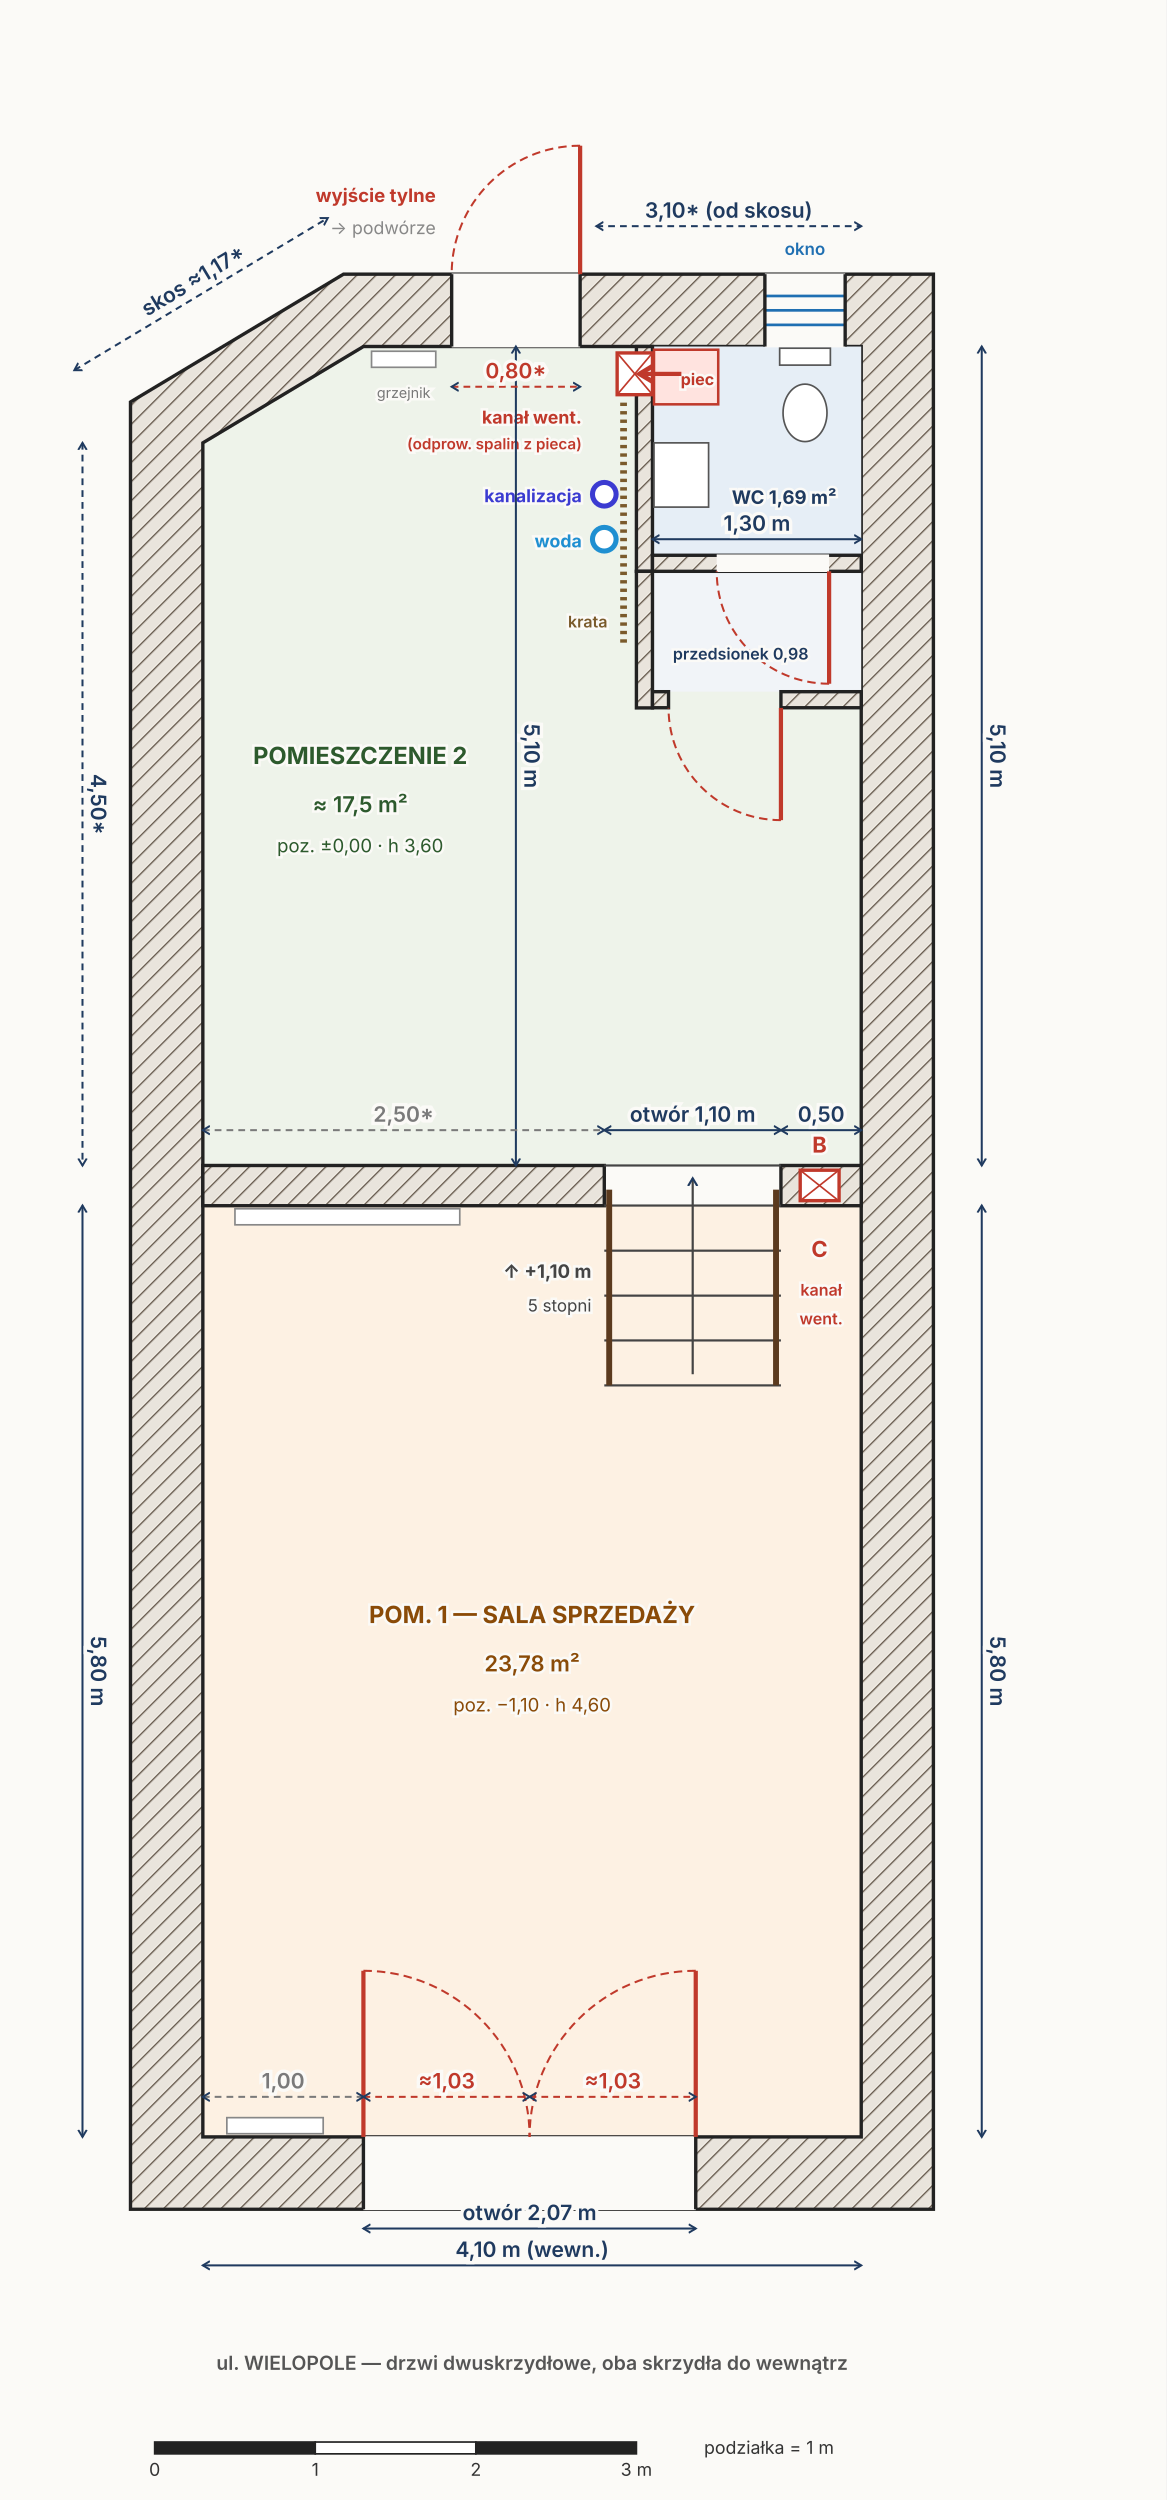
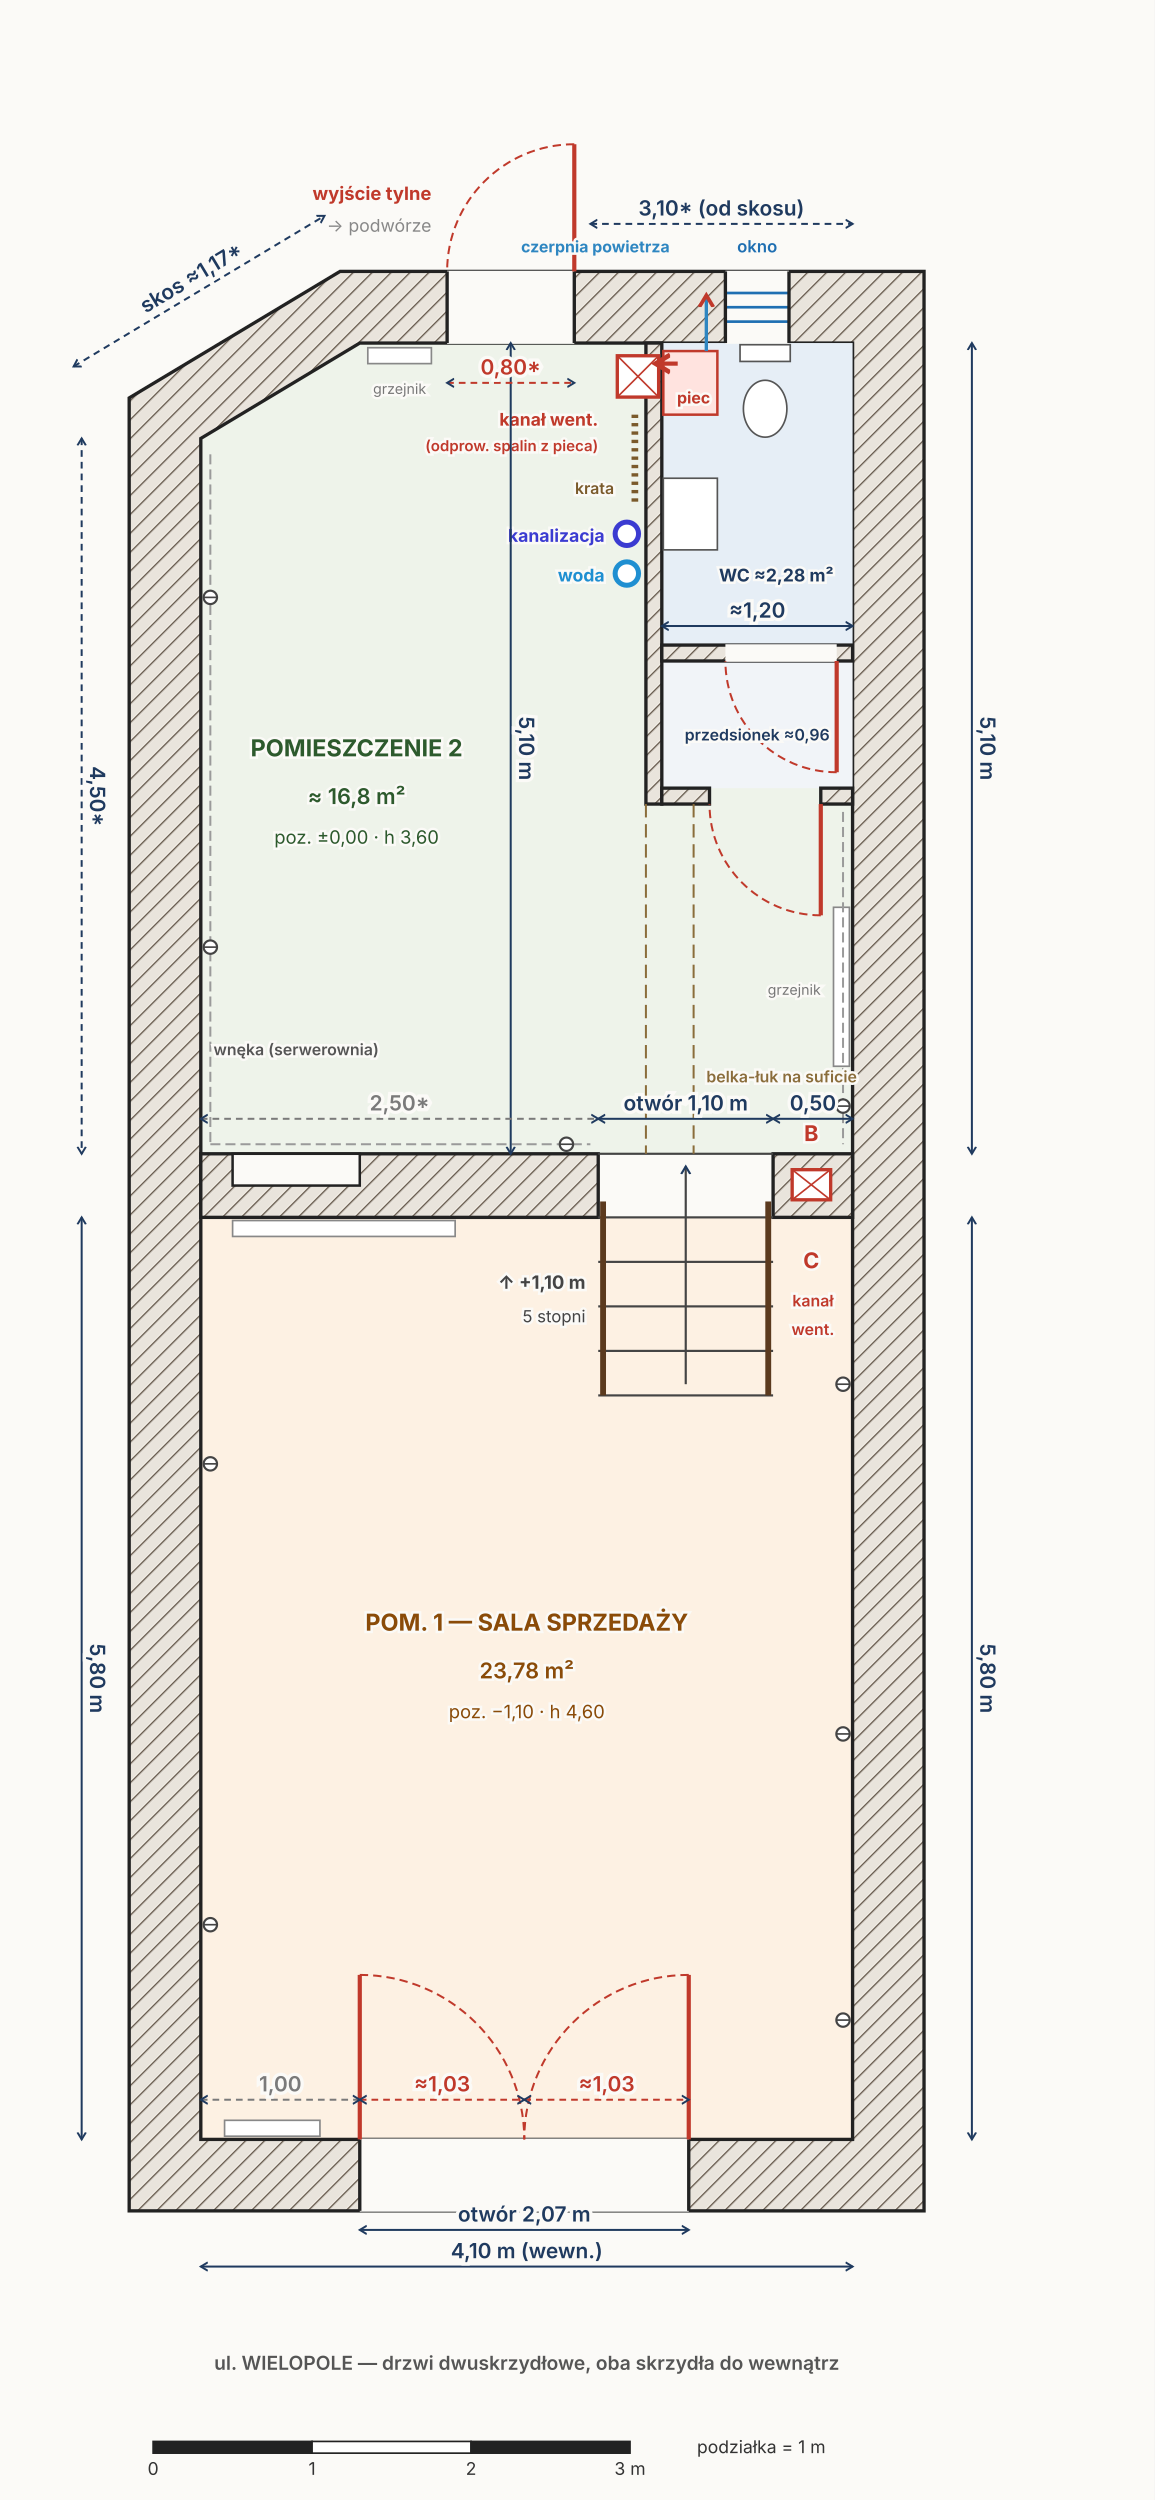
- <svg xmlns="http://www.w3.org/2000/svg" viewBox="0 0 690 1479" font-family="Inter,Arial,sans-serif">
+ <svg xmlns="http://www.w3.org/2000/svg" viewBox="0 0 690 1494" font-family="Inter,Arial,sans-serif">
  <defs>
    <pattern id="h" width="8" height="8" patternUnits="userSpaceOnUse" patternTransform="rotate(45)">
      <rect width="8" height="8" fill="#e9e4dc" />
      <line x1="0" y1="0" x2="0" y2="8" stroke="#6b5f52" stroke-width="1.6" />
    </pattern>
    <marker id="a" viewBox="0 0 10 10" refX="5" refY="5" markerWidth="7" markerHeight="7" orient="auto-start-reverse">
      <path d="M0,2 L5,5 L0,8" fill="none" stroke="#1f3a5f" stroke-width="1.4" />
    </marker>
    <marker id="ar" viewBox="0 0 10 10" refX="5" refY="5" markerWidth="7" markerHeight="7" orient="auto-start-reverse">
      <path d="M0,2 L5,5 L0,8" fill="none" stroke="#c0392b" stroke-width="1.6" />
    </marker>
  </defs>
  <rect width="100%" height="100%" fill="#fbfaf7" />
  <path d="M120.0,262.0 L215.0,205.0 L509.5,205.0 L509.5,689.5 L120.0,689.5 Z" fill="#eef3ea" />
-   <rect x="120.0" y="713.2" width="389.5" height="551.0" fill="#fdf1e3" stroke="none" stroke-width="1" />
-   <path d="M77.2,237.8 L203.2,162.2 L552.2,162.2 L552.2,1307.0 L77.2,1307.0 Z M120.0,262.0 L215.0,205.0 L509.5,205.0 L509.5,1264.2 L120.0,1264.2 Z" fill="url(#h)" fill-rule="evenodd" stroke="#222" stroke-width="2" />
-   <rect x="120.0" y="689.5" width="237.5" height="23.8" fill="url(#h)" stroke="#222" stroke-width="2" />
-   <rect x="462.0" y="689.5" width="47.5" height="23.8" fill="url(#h)" stroke="#222" stroke-width="2" />
-   <rect x="386.0" y="205.0" width="123.5" height="123.5" fill="#e6eef6" stroke="none" stroke-width="1" />
-   <rect x="386.0" y="338.0" width="123.5" height="71.2" fill="#f1f4f8" stroke="none" stroke-width="1" />
-   <rect x="376.5" y="205.0" width="9.5" height="133.0" fill="url(#h)" stroke="#222" stroke-width="2" />
-   <rect x="386.0" y="328.5" width="123.5" height="9.5" fill="url(#h)" stroke="#222" stroke-width="2" />
-   <rect x="376.5" y="338.0" width="9.5" height="80.8" fill="url(#h)" stroke="#222" stroke-width="2" />
-   <rect x="386.0" y="409.2" width="9.5" height="9.5" fill="url(#h)" stroke="#222" stroke-width="2" />
-   <rect x="462.0" y="409.2" width="47.5" height="9.5" fill="url(#h)" stroke="#222" stroke-width="2" />
-   <rect x="424.0" y="328.0" width="66.5" height="10.4" fill="#fbfaf7" stroke="none" stroke-width="1" />
-   <line x1="490.5" y1="338.0" x2="490.5" y2="404.5" stroke="#c0392b" stroke-width="2.5" />
-   <path d="M490.5,404.5 A66.5,66.5 0 0 1 424.0,338.0" fill="none" stroke="#c0392b" stroke-width="1.2" stroke-dasharray="5 3" />
-   <line x1="462.0" y1="418.8" x2="462.0" y2="485.2" stroke="#c0392b" stroke-width="2.5" />
-   <path d="M462.0,485.2 A66.5,66.5 0 0 1 395.5,418.8" fill="none" stroke="#c0392b" stroke-width="1.2" stroke-dasharray="5 3" />
-   <rect x="452.5" y="161.8" width="47.5" height="43.7" fill="#fbfaf7" stroke="none" stroke-width="1" />
-   <line x1="452.5" y1="192.2" x2="500.0" y2="192.2" stroke="#1f6fb2" stroke-width="1.6" />
-   <line x1="452.5" y1="183.6" x2="500.0" y2="183.6" stroke="#1f6fb2" stroke-width="1.6" />
-   <line x1="452.5" y1="175.1" x2="500.0" y2="175.1" stroke="#1f6fb2" stroke-width="1.6" />
-   <line x1="452.5" y1="162.2" x2="452.5" y2="205.0" stroke="#222" stroke-width="2" />
-   <line x1="500.0" y1="162.2" x2="500.0" y2="205.0" stroke="#222" stroke-width="2" />
-   <text x="476.2" y="150.8" font-size="10" fill="#1f6fb2" font-weight="600" text-anchor="middle" paint-order="stroke" stroke="#fbfaf7" stroke-width="3">okno</text>
+   <rect x="120.0" y="727.5" width="389.5" height="551.0" fill="#fdf1e3" stroke="none" stroke-width="1" />
+   <path d="M77.2,237.8 L203.2,162.2 L552.2,162.2 L552.2,1321.2 L77.2,1321.2 Z M120.0,262.0 L215.0,205.0 L509.5,205.0 L509.5,1278.5 L120.0,1278.5 Z" fill="url(#h)" fill-rule="evenodd" stroke="#222" stroke-width="2" />
+   <rect x="120.0" y="689.5" width="237.5" height="38.0" fill="url(#h)" stroke="#222" stroke-width="2" />
+   <rect x="462.0" y="689.5" width="47.5" height="38.0" fill="url(#h)" stroke="#222" stroke-width="2" />
+   <rect x="395.5" y="205.0" width="114.0" height="180.5" fill="#e6eef6" stroke="none" stroke-width="1" />
+   <rect x="395.5" y="395.0" width="114.0" height="76.0" fill="#f1f4f8" stroke="none" stroke-width="1" />
+   <rect x="386.0" y="205.0" width="9.5" height="275.5" fill="url(#h)" stroke="#222" stroke-width="2" />
+   <rect x="395.5" y="385.5" width="114.0" height="9.5" fill="url(#h)" stroke="#222" stroke-width="2" />
+   <rect x="395.5" y="471.0" width="28.5" height="9.5" fill="url(#h)" stroke="#222" stroke-width="2" />
+   <rect x="490.5" y="471.0" width="19.0" height="9.5" fill="url(#h)" stroke="#222" stroke-width="2" />
+   <rect x="433.5" y="385.0" width="66.5" height="10.5" fill="#fbfaf7" stroke="none" stroke-width="1" />
+   <line x1="500.0" y1="395.0" x2="500.0" y2="461.5" stroke="#c0392b" stroke-width="2.5" />
+   <path d="M500.0,461.5 A66.5,66.5 0 0 1 433.5,395.0" fill="none" stroke="#c0392b" stroke-width="1.2" stroke-dasharray="5 3" />
+   <line x1="490.5" y1="480.5" x2="490.5" y2="547.0" stroke="#c0392b" stroke-width="2.5" />
+   <path d="M490.5,547.0 A66.5,66.5 0 0 1 424.0,480.5" fill="none" stroke="#c0392b" stroke-width="1.2" stroke-dasharray="5 3" />
+   <rect x="433.5" y="161.8" width="38.0" height="43.7" fill="#fbfaf7" stroke="none" stroke-width="1" />
+   <line x1="433.5" y1="192.2" x2="471.5" y2="192.2" stroke="#1f6fb2" stroke-width="1.6" />
+   <line x1="433.5" y1="183.6" x2="471.5" y2="183.6" stroke="#1f6fb2" stroke-width="1.6" />
+   <line x1="433.5" y1="175.1" x2="471.5" y2="175.1" stroke="#1f6fb2" stroke-width="1.6" />
+   <line x1="433.5" y1="162.2" x2="433.5" y2="205.0" stroke="#222" stroke-width="2" />
+   <line x1="471.5" y1="162.2" x2="471.5" y2="205.0" stroke="#222" stroke-width="2" />
+   <text x="452.5" y="150.8" font-size="10" fill="#1f6fb2" font-weight="600" text-anchor="middle" paint-order="stroke" stroke="#fbfaf7" stroke-width="3">okno</text>
  <rect x="267.2" y="161.8" width="76.0" height="43.7" fill="#fbfaf7" stroke="none" stroke-width="1" />
  <line x1="267.2" y1="162.2" x2="267.2" y2="205.0" stroke="#222" stroke-width="2" />
  <line x1="343.2" y1="162.2" x2="343.2" y2="205.0" stroke="#222" stroke-width="2" />
  <line x1="343.2" y1="162.2" x2="343.2" y2="86.2" stroke="#c0392b" stroke-width="2.5" />
  <path d="M343.2,86.2 A76.0,76.0 0 0 0 267.2,162.2" fill="none" stroke="#c0392b" stroke-width="1.2" stroke-dasharray="5 3" />
  <text x="257.8" y="138.5" font-size="10.5" fill="#888" font-weight="400" text-anchor="end" paint-order="stroke" stroke="#fbfaf7" stroke-width="3">→ podwórze</text>
-   <line x1="368.9" y1="238.2" x2="368.9" y2="380.8" stroke="#7a5a2b" stroke-width="4" stroke-dasharray="2 3" />
-   <text x="359.4" y="371.2" font-size="9.5" fill="#7a5a2b" font-weight="600" text-anchor="end" paint-order="stroke" stroke="#fbfaf7" stroke-width="3">krata</text>
+   <line x1="379.4" y1="247.8" x2="379.4" y2="300.0" stroke="#7a5a2b" stroke-width="4" stroke-dasharray="2 3" />
+   <text x="367.0" y="295.2" font-size="9.5" fill="#7a5a2b" font-weight="600" text-anchor="end" paint-order="stroke" stroke="#fbfaf7" stroke-width="3">krata</text>
  <rect x="219.8" y="207.8" width="38.0" height="9.5" fill="#fff" stroke="#888" stroke-width="1" />
-   <rect x="139.0" y="715.1" width="133.0" height="9.5" fill="#fff" stroke="#888" stroke-width="1" />
-   <rect x="134.2" y="1252.8" width="57.0" height="9.5" fill="#fff" stroke="#888" stroke-width="1" />
  <text x="238.8" y="235.4" font-size="8.5" fill="#777" font-weight="400" text-anchor="middle" paint-order="stroke" stroke="#fbfaf7" stroke-width="3">grzejnik</text>
-   <rect x="215.0" y="1263.8" width="196.6" height="43.7" fill="#fbfaf7" stroke="none" stroke-width="1" />
-   <line x1="215.0" y1="1264.2" x2="215.0" y2="1307.0" stroke="#222" stroke-width="2" />
-   <line x1="411.6" y1="1264.2" x2="411.6" y2="1307.0" stroke="#222" stroke-width="2" />
-   <line x1="215.0" y1="1264.2" x2="215.0" y2="1165.9" stroke="#c0392b" stroke-width="2.5" />
-   <path d="M215.0,1165.9 A98.3,98.3 0 0 1 313.3,1264.2" fill="none" stroke="#c0392b" stroke-width="1.2" stroke-dasharray="5 3" />
-   <line x1="411.6" y1="1264.2" x2="411.6" y2="1165.9" stroke="#c0392b" stroke-width="2.5" />
-   <path d="M411.6,1165.9 A98.3,98.3 0 0 0 313.3,1264.2" fill="none" stroke="#c0392b" stroke-width="1.2" stroke-dasharray="5 3" />
-   <line x1="357.5" y1="713.2" x2="462.0" y2="713.2" stroke="#444" stroke-width="1.3" />
-   <line x1="357.5" y1="739.9" x2="462.0" y2="739.9" stroke="#444" stroke-width="1.3" />
-   <line x1="357.5" y1="766.5" x2="462.0" y2="766.5" stroke="#444" stroke-width="1.3" />
-   <line x1="357.5" y1="793.0" x2="462.0" y2="793.0" stroke="#444" stroke-width="1.3" />
-   <line x1="357.5" y1="819.6" x2="462.0" y2="819.6" stroke="#444" stroke-width="1.3" />
+   <rect x="498.1" y="542.2" width="9.5" height="95.0" fill="#fff" stroke="#888" stroke-width="1" />
+   <text x="490.5" y="594.5" font-size="8.5" fill="#777" font-weight="400" text-anchor="end" paint-order="stroke" stroke="#fbfaf7" stroke-width="3">grzejnik</text>
+   <rect x="139.0" y="729.4" width="133.0" height="9.5" fill="#fff" stroke="#888" stroke-width="1" />
+   <rect x="134.2" y="1267.1" width="57.0" height="9.5" fill="#fff" stroke="#888" stroke-width="1" />
+   <line x1="125.7" y1="271.5" x2="125.7" y2="683.8" stroke="#9a9a9a" stroke-width="1.2" stroke-dasharray="6 3" />
+   <line x1="503.8" y1="485.2" x2="503.8" y2="683.8" stroke="#9a9a9a" stroke-width="1.2" stroke-dasharray="6 3" />
+   <line x1="125.7" y1="683.8" x2="352.8" y2="683.8" stroke="#9a9a9a" stroke-width="1.2" stroke-dasharray="6 3" />
+   <rect x="215.0" y="1278.0" width="196.6" height="43.7" fill="#fbfaf7" stroke="none" stroke-width="1" />
+   <line x1="215.0" y1="1278.5" x2="215.0" y2="1321.2" stroke="#222" stroke-width="2" />
+   <line x1="411.6" y1="1278.5" x2="411.6" y2="1321.2" stroke="#222" stroke-width="2" />
+   <line x1="215.0" y1="1278.5" x2="215.0" y2="1180.2" stroke="#c0392b" stroke-width="2.5" />
+   <path d="M215.0,1180.2 A98.3,98.3 0 0 1 313.3,1278.5" fill="none" stroke="#c0392b" stroke-width="1.2" stroke-dasharray="5 3" />
+   <line x1="411.6" y1="1278.5" x2="411.6" y2="1180.2" stroke="#c0392b" stroke-width="2.5" />
+   <path d="M411.6,1180.2 A98.3,98.3 0 0 0 313.3,1278.5" fill="none" stroke="#c0392b" stroke-width="1.2" stroke-dasharray="5 3" />
+   <line x1="357.5" y1="727.5" x2="462.0" y2="727.5" stroke="#444" stroke-width="1.3" />
+   <line x1="357.5" y1="754.1" x2="462.0" y2="754.1" stroke="#444" stroke-width="1.3" />
+   <line x1="357.5" y1="780.7" x2="462.0" y2="780.7" stroke="#444" stroke-width="1.3" />
+   <line x1="357.5" y1="807.3" x2="462.0" y2="807.3" stroke="#444" stroke-width="1.3" />
+   <line x1="357.5" y1="833.9" x2="462.0" y2="833.9" stroke="#444" stroke-width="1.3" />
  <line x1="357.5" y1="689.5" x2="462.0" y2="689.5" stroke="#444" stroke-width="1.3" />
-   <line x1="360.4" y1="703.8" x2="360.4" y2="819.6" stroke="#5b3a1e" stroke-width="3.5" />
-   <line x1="459.1" y1="703.8" x2="459.1" y2="819.6" stroke="#5b3a1e" stroke-width="3.5" />
-   <line x1="409.8" y1="813.0" x2="409.8" y2="697.1" stroke="#444" stroke-width="1.3" marker-end="url(#a)" />
-   <text x="349.9" y="756.0" font-size="11" fill="#444" font-weight="700" text-anchor="end" paint-order="stroke" stroke="#fbfaf7" stroke-width="3">↑ +1,10 m</text>
-   <text x="349.9" y="775.9" font-size="10" fill="#444" font-weight="400" text-anchor="end" paint-order="stroke" stroke="#fbfaf7" stroke-width="3">5 stopni</text>
-   <rect x="386.9" y="206.9" width="38.0" height="32.3" fill="#ffe3df" stroke="#c0392b" stroke-width="1.5" />
-   <text x="412.6" y="227.8" font-size="9.5" fill="#c0392b" font-weight="700" text-anchor="middle" paint-order="stroke" stroke="#fbfaf7" stroke-width="3">piec</text>
-   <ellipse cx="476.25" cy="244.25" rx="13" ry="17" fill="#fff" stroke="#555" />
-   <rect x="461.25" y="206.0" width="30" height="10" fill="#fff" stroke="#555" />
-   <rect x="386.9" y="262.0" width="32.3" height="38.0" fill="#fff" stroke="#555" stroke-width="1" />
-   <rect x="365.1" y="208.8" width="20.9" height="24.7" fill="#fff" stroke="#c0392b" stroke-width="2" />
-   <line x1="365.1" y1="208.8" x2="386.0" y2="233.5" stroke="#c0392b" />
-   <line x1="386.0" y1="208.8" x2="365.1" y2="233.5" stroke="#c0392b" />
-   <line x1="403.1" y1="221.2" x2="378.4" y2="221.2" stroke="#c0392b" stroke-width="2.5" marker-end="url(#ar)" />
-   <circle cx="357.5" cy="292.4" r="7" fill="#fff" stroke="#3b3bd1" stroke-width="3" />
-   <text x="344.2" y="297.1" font-size="10.5" fill="#3b3bd1" font-weight="700" text-anchor="end" paint-order="stroke" stroke="#fbfaf7" stroke-width="3">kanalizacja</text>
-   <circle cx="357.5" cy="319.0" r="7" fill="#fff" stroke="#1f8fd1" stroke-width="3" />
-   <text x="344.2" y="323.8" font-size="10.5" fill="#1f8fd1" font-weight="700" text-anchor="end" paint-order="stroke" stroke="#fbfaf7" stroke-width="3">woda</text>
-   <text x="344.2" y="250.6" font-size="10.5" fill="#c0392b" font-weight="700" text-anchor="end" paint-order="stroke" stroke="#fbfaf7" stroke-width="3">kanał went.</text>
-   <text x="344.2" y="265.8" font-size="9" fill="#c0392b" font-weight="600" text-anchor="end" paint-order="stroke" stroke="#fbfaf7" stroke-width="3">(odprow. spalin z pieca)</text>
-   <rect x="473.4" y="692.3" width="23" height="18" fill="#fff" stroke="#c0392b" stroke-width="2" />
-   <line x1="473.4" y1="692.3" x2="496.2" y2="710.4" stroke="#c0392b" />
-   <line x1="496.2" y1="692.3" x2="473.4" y2="710.4" stroke="#c0392b" />
+   <line x1="360.4" y1="718.0" x2="360.4" y2="833.9" stroke="#5b3a1e" stroke-width="3.5" />
+   <line x1="459.1" y1="718.0" x2="459.1" y2="833.9" stroke="#5b3a1e" stroke-width="3.5" />
+   <line x1="409.8" y1="827.2" x2="409.8" y2="697.1" stroke="#444" stroke-width="1.3" marker-end="url(#a)" />
+   <text x="349.9" y="770.2" font-size="11" fill="#444" font-weight="700" text-anchor="end" paint-order="stroke" stroke="#fbfaf7" stroke-width="3">↑ +1,10 m</text>
+   <text x="349.9" y="790.2" font-size="10" fill="#444" font-weight="400" text-anchor="end" paint-order="stroke" stroke="#fbfaf7" stroke-width="3">5 stopni</text>
+   <rect x="139.0" y="689.5" width="76.0" height="19.0" fill="#fbfaf7" stroke="#222" stroke-width="1.5" />
+   <text x="177.0" y="630.6" font-size="9.5" fill="#555" font-weight="600" text-anchor="middle" paint-order="stroke" stroke="#fbfaf7" stroke-width="3">wnęka (serwerownia)</text>
+   <line x1="386.0" y1="480.5" x2="386.0" y2="689.5" stroke="#8a6d3b" stroke-width="1.2" stroke-dasharray="8 4" />
+   <line x1="414.5" y1="480.5" x2="414.5" y2="689.5" stroke="#8a6d3b" stroke-width="1.2" stroke-dasharray="8 4" />
+   <text x="422.1" y="646.8" font-size="9.5" fill="#8a6d3b" font-weight="600" text-anchor="start" paint-order="stroke" stroke="#fbfaf7" stroke-width="3">belka-łuk na suficie</text>
+   <rect x="396.4" y="209.8" width="32.3" height="38.0" fill="#ffe3df" stroke="#c0392b" stroke-width="1.5" />
+   <text x="414.5" y="241.1" font-size="9.5" fill="#c0392b" font-weight="700" text-anchor="middle" paint-order="stroke" stroke="#fbfaf7" stroke-width="3">piec</text>
+   <line x1="422.1" y1="209.8" x2="422.1" y2="176.5" stroke="#2e86c1" stroke-width="2" marker-end="url(#ar)" />
+   <text x="425.9" y="150.8" font-size="1" fill="#222" font-weight="400" text-anchor="middle" paint-order="stroke" stroke="#fbfaf7" stroke-width="3" />
+   <ellipse cx="457.25" cy="244.25" rx="13" ry="17" fill="#fff" stroke="#555" />
+   <rect x="442.25" y="206.0" width="30" height="10" fill="#fff" stroke="#555" />
+   <rect x="396.4" y="285.8" width="32.3" height="42.8" fill="#fff" stroke="#555" stroke-width="1" />
+   <rect x="368.9" y="212.6" width="24.7" height="24.7" fill="#fff" stroke="#c0392b" stroke-width="2" />
+   <line x1="368.9" y1="212.6" x2="393.6" y2="237.3" stroke="#c0392b" />
+   <line x1="393.6" y1="212.6" x2="368.9" y2="237.3" stroke="#c0392b" />
+   <line x1="405.0" y1="217.3" x2="391.7" y2="217.3" stroke="#c0392b" stroke-width="2.5" marker-end="url(#ar)" />
+   <text x="357.5" y="254.4" font-size="10.5" fill="#c0392b" font-weight="700" text-anchor="end" paint-order="stroke" stroke="#fbfaf7" stroke-width="3">kanał went.</text>
+   <text x="357.5" y="269.6" font-size="9" fill="#c0392b" font-weight="600" text-anchor="end" paint-order="stroke" stroke="#fbfaf7" stroke-width="3">(odprow. spalin z pieca)</text>
+   <text x="400.2" y="150.8" font-size="9.5" fill="#2e86c1" font-weight="700" text-anchor="end" paint-order="stroke" stroke="#fbfaf7" stroke-width="3">czerpnia powietrza</text>
+   <circle cx="374.6" cy="319.0" r="7" fill="#fff" stroke="#3b3bd1" stroke-width="3" />
+   <text x="361.3" y="323.8" font-size="10.5" fill="#3b3bd1" font-weight="700" text-anchor="end" paint-order="stroke" stroke="#fbfaf7" stroke-width="3">kanalizacja</text>
+   <circle cx="374.6" cy="342.75" r="7" fill="#fff" stroke="#1f8fd1" stroke-width="3" />
+   <text x="361.3" y="347.5" font-size="10.5" fill="#1f8fd1" font-weight="700" text-anchor="end" paint-order="stroke" stroke="#fbfaf7" stroke-width="3">woda</text>
+   <circle cx="338.5" cy="683.8" r="4" fill="#fff" stroke="#444" stroke-width="1.3" />
+   <line x1="334.5" y1="683.8" x2="342.5" y2="683.8" stroke="#444" />
+   <circle cx="125.7" cy="357.0" r="4" fill="#fff" stroke="#444" stroke-width="1.3" />
+   <line x1="121.7" y1="357.0" x2="129.7" y2="357.0" stroke="#444" />
+   <circle cx="125.7" cy="566.0" r="4" fill="#fff" stroke="#444" stroke-width="1.3" />
+   <line x1="121.7" y1="566.0" x2="129.7" y2="566.0" stroke="#444" />
+   <circle cx="503.8" cy="661.0" r="4" fill="#fff" stroke="#444" stroke-width="1.3" />
+   <line x1="499.8" y1="661.0" x2="507.8" y2="661.0" stroke="#444" />
+   <circle cx="503.8" cy="827.2" r="4" fill="#fff" stroke="#444" stroke-width="1.3" />
+   <line x1="499.8" y1="827.2" x2="507.8" y2="827.2" stroke="#444" />
+   <circle cx="503.8" cy="1036.2" r="4" fill="#fff" stroke="#444" stroke-width="1.3" />
+   <line x1="499.8" y1="1036.2" x2="507.8" y2="1036.2" stroke="#444" />
+   <circle cx="503.8" cy="1207.2" r="4" fill="#fff" stroke="#444" stroke-width="1.3" />
+   <line x1="499.8" y1="1207.2" x2="507.8" y2="1207.2" stroke="#444" />
+   <circle cx="125.7" cy="874.8" r="4" fill="#fff" stroke="#444" stroke-width="1.3" />
+   <line x1="121.7" y1="874.8" x2="129.7" y2="874.8" stroke="#444" />
+   <circle cx="125.7" cy="1150.2" r="4" fill="#fff" stroke="#444" stroke-width="1.3" />
+   <line x1="121.7" y1="1150.2" x2="129.7" y2="1150.2" stroke="#444" />
+   <rect x="473.4" y="699.0" width="23" height="18" fill="#fff" stroke="#c0392b" stroke-width="2" />
+   <line x1="473.4" y1="699.0" x2="496.2" y2="717.0" stroke="#c0392b" />
+   <line x1="496.2" y1="699.0" x2="473.4" y2="717.0" stroke="#c0392b" />
  <text x="484.8" y="681.9" font-size="13" fill="#c0392b" font-weight="700" text-anchor="middle" paint-order="stroke" stroke="#fbfaf7" stroke-width="3">B</text>
-   <text x="484.8" y="743.6" font-size="13" fill="#c0392b" font-weight="700" text-anchor="middle" paint-order="stroke" stroke="#fbfaf7" stroke-width="3">C</text>
-   <text x="485.8" y="766.5" font-size="9.5" fill="#c0392b" font-weight="600" text-anchor="middle" paint-order="stroke" stroke="#fbfaf7" stroke-width="3">kanał</text>
-   <text x="485.8" y="783.5" font-size="9.5" fill="#c0392b" font-weight="600" text-anchor="middle" paint-order="stroke" stroke="#fbfaf7" stroke-width="3">went.</text>
+   <text x="484.8" y="757.9" font-size="13" fill="#c0392b" font-weight="700" text-anchor="middle" paint-order="stroke" stroke="#fbfaf7" stroke-width="3">C</text>
+   <text x="485.8" y="780.7" font-size="9.5" fill="#c0392b" font-weight="600" text-anchor="middle" paint-order="stroke" stroke="#fbfaf7" stroke-width="3">kanał</text>
+   <text x="485.8" y="797.8" font-size="9.5" fill="#c0392b" font-weight="600" text-anchor="middle" paint-order="stroke" stroke="#fbfaf7" stroke-width="3">went.</text>
  <text x="213.1" y="452.0" font-size="14" fill="#2d5a2d" font-weight="700" text-anchor="middle" paint-order="stroke" stroke="#fbfaf7" stroke-width="3">POMIESZCZENIE 2</text>
-   <text x="213.1" y="480.5" font-size="13" fill="#2d5a2d" font-weight="600" text-anchor="middle" paint-order="stroke" stroke="#fbfaf7" stroke-width="3">≈ 17,5 m²</text>
+   <text x="213.1" y="480.5" font-size="13" fill="#2d5a2d" font-weight="600" text-anchor="middle" paint-order="stroke" stroke="#fbfaf7" stroke-width="3">≈ 16,8 m²</text>
  <text x="213.1" y="504.2" font-size="11" fill="#2d5a2d" font-weight="400" text-anchor="middle" paint-order="stroke" stroke="#fbfaf7" stroke-width="3">poz. ±0,00 · h 3,60</text>
-   <text x="463.9" y="298.1" font-size="11" fill="#1f3a5f" font-weight="700" text-anchor="middle" paint-order="stroke" stroke="#fbfaf7" stroke-width="3">WC 1,69 m²</text>
-   <text x="438.2" y="390.2" font-size="9.5" fill="#1f3a5f" font-weight="600" text-anchor="middle" paint-order="stroke" stroke="#fbfaf7" stroke-width="3">przedsionek 0,98</text>
-   <text x="314.8" y="960.2" font-size="14" fill="#8a4b08" font-weight="700" text-anchor="middle" paint-order="stroke" stroke="#fbfaf7" stroke-width="3">POM. 1 — SALA SPRZEDAŻY</text>
-   <text x="314.8" y="988.8" font-size="13" fill="#8a4b08" font-weight="600" text-anchor="middle" paint-order="stroke" stroke="#fbfaf7" stroke-width="3">23,78 m²</text>
-   <text x="314.8" y="1012.5" font-size="11" fill="#8a4b08" font-weight="400" text-anchor="middle" paint-order="stroke" stroke="#fbfaf7" stroke-width="3">poz. −1,10 · h 4,60</text>
-   <line x1="120.0" y1="1340.2" x2="509.5" y2="1340.2" stroke="#1f3a5f" stroke-width="1.2" marker-start="url(#a)" marker-end="url(#a)" />
-   <text x="314.8" y="1335.2" font-size="12.5" font-weight="600" fill="#1f3a5f" text-anchor="middle" transform="rotate(0.0 314.8 1340.2)" paint-order="stroke" stroke="#fbfaf7" stroke-width="4">4,10 m (wewn.)</text>
-   <line x1="215.0" y1="1318.4" x2="411.6" y2="1318.4" stroke="#1f3a5f" stroke-width="1.2" marker-start="url(#a)" marker-end="url(#a)" />
-   <text x="313.3" y="1313.4" font-size="12.5" font-weight="600" fill="#1f3a5f" text-anchor="middle" transform="rotate(0.0 313.3 1318.4)" paint-order="stroke" stroke="#fbfaf7" stroke-width="4">otwór 2,07 m</text>
-   <line x1="215.0" y1="1240.5" x2="313.3" y2="1240.5" stroke="#c0392b" stroke-width="1.2" marker-start="url(#a)" marker-end="url(#a)" stroke-dasharray="4 3" />
-   <text x="264.2" y="1235.5" font-size="12.5" font-weight="600" fill="#c0392b" text-anchor="middle" transform="rotate(0.0 264.2 1240.5)" paint-order="stroke" stroke="#fbfaf7" stroke-width="4">≈1,03</text>
-   <line x1="313.3" y1="1240.5" x2="411.6" y2="1240.5" stroke="#c0392b" stroke-width="1.2" marker-start="url(#a)" marker-end="url(#a)" stroke-dasharray="4 3" />
-   <text x="362.5" y="1235.5" font-size="12.5" font-weight="600" fill="#c0392b" text-anchor="middle" transform="rotate(0.0 362.5 1240.5)" paint-order="stroke" stroke="#fbfaf7" stroke-width="4">≈1,03</text>
-   <line x1="120.0" y1="1240.5" x2="215.0" y2="1240.5" stroke="#7a7a7a" stroke-width="1.2" marker-start="url(#a)" marker-end="url(#a)" stroke-dasharray="4 3" />
-   <text x="167.5" y="1235.5" font-size="12.5" font-weight="600" fill="#7a7a7a" text-anchor="middle" transform="rotate(0.0 167.5 1240.5)" paint-order="stroke" stroke="#fbfaf7" stroke-width="4">1,00</text>
-   <line x1="580.8" y1="713.2" x2="580.8" y2="1264.2" stroke="#1f3a5f" stroke-width="1.2" marker-start="url(#a)" marker-end="url(#a)" />
-   <text x="580.8" y="983.7" font-size="12.5" font-weight="600" fill="#1f3a5f" text-anchor="middle" transform="rotate(90.0 580.8 988.7)" paint-order="stroke" stroke="#fbfaf7" stroke-width="4">5,80 m</text>
-   <line x1="48.8" y1="713.2" x2="48.8" y2="1264.2" stroke="#1f3a5f" stroke-width="1.2" marker-start="url(#a)" marker-end="url(#a)" />
-   <text x="48.8" y="983.7" font-size="12.5" font-weight="600" fill="#1f3a5f" text-anchor="middle" transform="rotate(90.0 48.8 988.7)" paint-order="stroke" stroke="#fbfaf7" stroke-width="4">5,80 m</text>
+   <text x="463.9" y="347.5" font-size="10.5" fill="#1f3a5f" font-weight="700" text-anchor="middle" paint-order="stroke" stroke="#fbfaf7" stroke-width="3">WC ≈2,28 m²</text>
+   <text x="452.5" y="442.5" font-size="9.5" fill="#1f3a5f" font-weight="600" text-anchor="middle" paint-order="stroke" stroke="#fbfaf7" stroke-width="3">przedsionek ≈0,96</text>
+   <text x="314.8" y="974.5" font-size="14" fill="#8a4b08" font-weight="700" text-anchor="middle" paint-order="stroke" stroke="#fbfaf7" stroke-width="3">POM. 1 — SALA SPRZEDAŻY</text>
+   <text x="314.8" y="1003.0" font-size="13" fill="#8a4b08" font-weight="600" text-anchor="middle" paint-order="stroke" stroke="#fbfaf7" stroke-width="3">23,78 m²</text>
+   <text x="314.8" y="1026.8" font-size="11" fill="#8a4b08" font-weight="400" text-anchor="middle" paint-order="stroke" stroke="#fbfaf7" stroke-width="3">poz. −1,10 · h 4,60</text>
+   <line x1="120.0" y1="1354.5" x2="509.5" y2="1354.5" stroke="#1f3a5f" stroke-width="1.2" marker-start="url(#a)" marker-end="url(#a)" />
+   <text x="314.8" y="1349.5" font-size="12.5" font-weight="600" fill="#1f3a5f" text-anchor="middle" transform="rotate(0.0 314.8 1354.5)" paint-order="stroke" stroke="#fbfaf7" stroke-width="4">4,10 m (wewn.)</text>
+   <line x1="215.0" y1="1332.6" x2="411.6" y2="1332.6" stroke="#1f3a5f" stroke-width="1.2" marker-start="url(#a)" marker-end="url(#a)" />
+   <text x="313.3" y="1327.6" font-size="12.5" font-weight="600" fill="#1f3a5f" text-anchor="middle" transform="rotate(0.0 313.3 1332.6)" paint-order="stroke" stroke="#fbfaf7" stroke-width="4">otwór 2,07 m</text>
+   <line x1="215.0" y1="1254.8" x2="313.3" y2="1254.8" stroke="#c0392b" stroke-width="1.2" marker-start="url(#a)" marker-end="url(#a)" stroke-dasharray="4 3" />
+   <text x="264.2" y="1249.8" font-size="12.5" font-weight="600" fill="#c0392b" text-anchor="middle" transform="rotate(0.0 264.2 1254.8)" paint-order="stroke" stroke="#fbfaf7" stroke-width="4">≈1,03</text>
+   <line x1="313.3" y1="1254.8" x2="411.6" y2="1254.8" stroke="#c0392b" stroke-width="1.2" marker-start="url(#a)" marker-end="url(#a)" stroke-dasharray="4 3" />
+   <text x="362.5" y="1249.8" font-size="12.5" font-weight="600" fill="#c0392b" text-anchor="middle" transform="rotate(0.0 362.5 1254.8)" paint-order="stroke" stroke="#fbfaf7" stroke-width="4">≈1,03</text>
+   <line x1="120.0" y1="1254.8" x2="215.0" y2="1254.8" stroke="#7a7a7a" stroke-width="1.2" marker-start="url(#a)" marker-end="url(#a)" stroke-dasharray="4 3" />
+   <text x="167.5" y="1249.8" font-size="12.5" font-weight="600" fill="#7a7a7a" text-anchor="middle" transform="rotate(0.0 167.5 1254.8)" paint-order="stroke" stroke="#fbfaf7" stroke-width="4">1,00</text>
+   <line x1="580.8" y1="727.5" x2="580.8" y2="1278.5" stroke="#1f3a5f" stroke-width="1.2" marker-start="url(#a)" marker-end="url(#a)" />
+   <text x="580.8" y="998.0" font-size="12.5" font-weight="600" fill="#1f3a5f" text-anchor="middle" transform="rotate(90.0 580.8 1003.0)" paint-order="stroke" stroke="#fbfaf7" stroke-width="4">5,80 m</text>
+   <line x1="48.8" y1="727.5" x2="48.8" y2="1278.5" stroke="#1f3a5f" stroke-width="1.2" marker-start="url(#a)" marker-end="url(#a)" />
+   <text x="48.8" y="998.0" font-size="12.5" font-weight="600" fill="#1f3a5f" text-anchor="middle" transform="rotate(90.0 48.8 1003.0)" paint-order="stroke" stroke="#fbfaf7" stroke-width="4">5,80 m</text>
  <line x1="48.8" y1="262.0" x2="48.8" y2="689.5" stroke="#1f3a5f" stroke-width="1.2" marker-start="url(#a)" marker-end="url(#a)" stroke-dasharray="4 3" />
  <text x="48.8" y="470.8" font-size="12.5" font-weight="600" fill="#1f3a5f" text-anchor="middle" transform="rotate(90.0 48.8 475.8)" paint-order="stroke" stroke="#fbfaf7" stroke-width="4">4,50*</text>
  <line x1="580.8" y1="205.0" x2="580.8" y2="689.5" stroke="#1f3a5f" stroke-width="1.2" marker-start="url(#a)" marker-end="url(#a)" />
  <text x="580.8" y="442.2" font-size="12.5" font-weight="600" fill="#1f3a5f" text-anchor="middle" transform="rotate(90.0 580.8 447.2)" paint-order="stroke" stroke="#fbfaf7" stroke-width="4">5,10 m</text>
  <line x1="305.2" y1="205.0" x2="305.2" y2="689.5" stroke="#1f3a5f" stroke-width="1.2" marker-start="url(#a)" marker-end="url(#a)" />
  <text x="305.2" y="442.2" font-size="12.5" font-weight="600" fill="#1f3a5f" text-anchor="middle" transform="rotate(90.0 305.2 447.2)" paint-order="stroke" stroke="#fbfaf7" stroke-width="4">5,10 m</text>
  <line x1="120.0" y1="668.6" x2="357.5" y2="668.6" stroke="#7a7a7a" stroke-width="1.2" marker-start="url(#a)" marker-end="url(#a)" stroke-dasharray="4 3" />
  <text x="238.8" y="663.6" font-size="12.5" font-weight="600" fill="#7a7a7a" text-anchor="middle" transform="rotate(0.0 238.8 668.6)" paint-order="stroke" stroke="#fbfaf7" stroke-width="4">2,50*</text>
  <line x1="357.5" y1="668.6" x2="462.0" y2="668.6" stroke="#1f3a5f" stroke-width="1.2" marker-start="url(#a)" marker-end="url(#a)" />
  <text x="409.8" y="663.6" font-size="12.5" font-weight="600" fill="#1f3a5f" text-anchor="middle" transform="rotate(0.0 409.8 668.6)" paint-order="stroke" stroke="#fbfaf7" stroke-width="4">otwór 1,10 m</text>
  <line x1="462.0" y1="668.6" x2="509.5" y2="668.6" stroke="#1f3a5f" stroke-width="1.2" marker-start="url(#a)" marker-end="url(#a)" />
  <text x="485.8" y="663.6" font-size="12.5" font-weight="600" fill="#1f3a5f" text-anchor="middle" transform="rotate(0.0 485.8 668.6)" paint-order="stroke" stroke="#fbfaf7" stroke-width="4">0,50</text>
-   <line x1="386.0" y1="319.0" x2="509.5" y2="319.0" stroke="#1f3a5f" stroke-width="1.2" marker-start="url(#a)" marker-end="url(#a)" />
-   <text x="447.8" y="314.0" font-size="12.5" font-weight="600" fill="#1f3a5f" text-anchor="middle" transform="rotate(0.0 447.8 319.0)" paint-order="stroke" stroke="#fbfaf7" stroke-width="4">1,30 m</text>
+   <line x1="395.5" y1="374.1" x2="509.5" y2="374.1" stroke="#1f3a5f" stroke-width="1.2" marker-start="url(#a)" marker-end="url(#a)" />
+   <text x="452.5" y="369.1" font-size="12.5" font-weight="600" fill="#1f3a5f" text-anchor="middle" transform="rotate(0.0 452.5 374.1)" paint-order="stroke" stroke="#fbfaf7" stroke-width="4">≈1,20</text>
  <line x1="267.2" y1="228.8" x2="343.2" y2="228.8" stroke="#c0392b" stroke-width="1.2" marker-start="url(#a)" marker-end="url(#a)" stroke-dasharray="4 3" />
  <text x="305.2" y="223.8" font-size="12.5" font-weight="600" fill="#c0392b" text-anchor="middle" transform="rotate(0.0 305.2 228.8)" paint-order="stroke" stroke="#fbfaf7" stroke-width="4">0,80*</text>
  <text x="257.8" y="119.5" font-size="11" fill="#c0392b" font-weight="700" text-anchor="end" paint-order="stroke" stroke="#fbfaf7" stroke-width="3">wyjście tylne</text>
  <line x1="352.8" y1="133.8" x2="509.5" y2="133.8" stroke="#1f3a5f" stroke-width="1.2" marker-start="url(#a)" marker-end="url(#a)" stroke-dasharray="4 3" />
  <text x="431.1" y="128.8" font-size="12.5" font-weight="600" fill="#1f3a5f" text-anchor="middle" transform="rotate(0.0 431.1 133.8)" paint-order="stroke" stroke="#fbfaf7" stroke-width="4">3,10* (od skosu)</text>
  <line x1="44.0" y1="219.0" x2="193.9" y2="129.0" stroke="#1f3a5f" stroke-width="1.2" marker-start="url(#a)" marker-end="url(#a)" stroke-dasharray="4 3" />
  <text x="119.0" y="169.0" font-size="12.5" font-weight="600" fill="#1f3a5f" text-anchor="middle" transform="rotate(-31.0 119.0 174.0)" paint-order="stroke" stroke="#fbfaf7" stroke-width="4">skos ≈1,17*</text>
-   <text x="314.8" y="1402.0" font-size="11.5" fill="#555" font-weight="600" text-anchor="middle" paint-order="stroke" stroke="#fbfaf7" stroke-width="3">ul. WIELOPOLE — drzwi dwuskrzydłowe, oba skrzydła do wewnątrz</text>
+   <text x="314.8" y="1416.2" font-size="11.5" fill="#555" font-weight="600" text-anchor="middle" paint-order="stroke" stroke="#fbfaf7" stroke-width="3">ul. WIELOPOLE — drzwi dwuskrzydłowe, oba skrzydła do wewnątrz</text>
  <g font-size="10.5" fill="#333">
-     <rect x="91.5" y="1444.7" width="95.0" height="7" fill="#222" stroke="#222" />
-     <text x="91.5" y="1464.7" text-anchor="middle">0</text>
-     <rect x="186.5" y="1444.7" width="95.0" height="7" fill="#fff" stroke="#222" />
-     <text x="186.5" y="1464.7" text-anchor="middle">1</text>
-     <rect x="281.5" y="1444.7" width="95.0" height="7" fill="#222" stroke="#222" />
-     <text x="281.5" y="1464.7" text-anchor="middle">2</text>
-     <text x="376.5" y="1464.7" text-anchor="middle">3 m</text>
-     <text x="416.5" y="1451.7">podziałka = 1 m</text>
+     <rect x="91.5" y="1459.0" width="95.0" height="7" fill="#222" stroke="#222" />
+     <text x="91.5" y="1479.0" text-anchor="middle">0</text>
+     <rect x="186.5" y="1459.0" width="95.0" height="7" fill="#fff" stroke="#222" />
+     <text x="186.5" y="1479.0" text-anchor="middle">1</text>
+     <rect x="281.5" y="1459.0" width="95.0" height="7" fill="#222" stroke="#222" />
+     <text x="281.5" y="1479.0" text-anchor="middle">2</text>
+     <text x="376.5" y="1479.0" text-anchor="middle">3 m</text>
+     <text x="416.5" y="1466.0">podziałka = 1 m</text>
  </g>
</svg>
